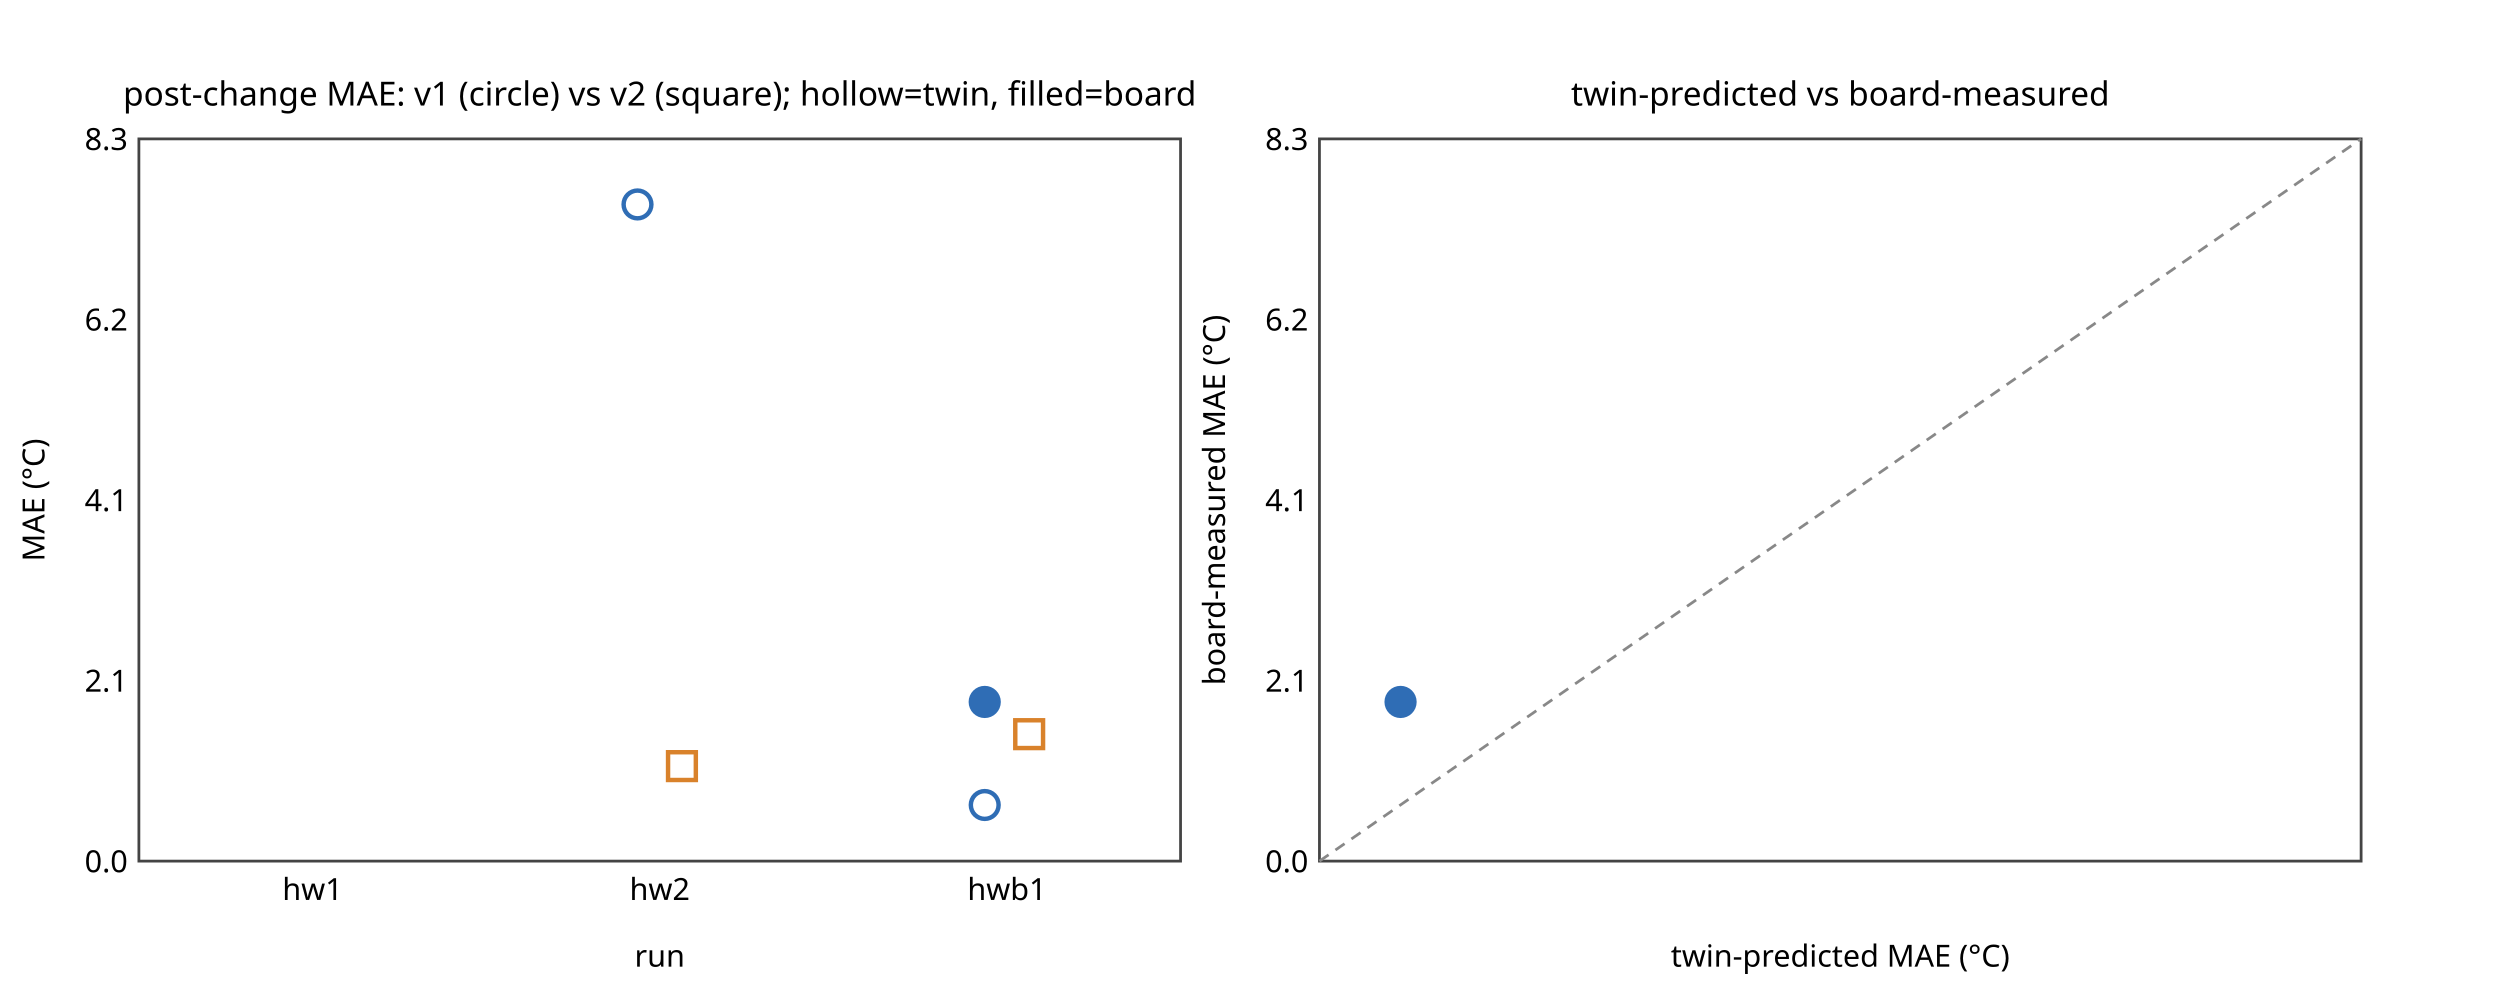
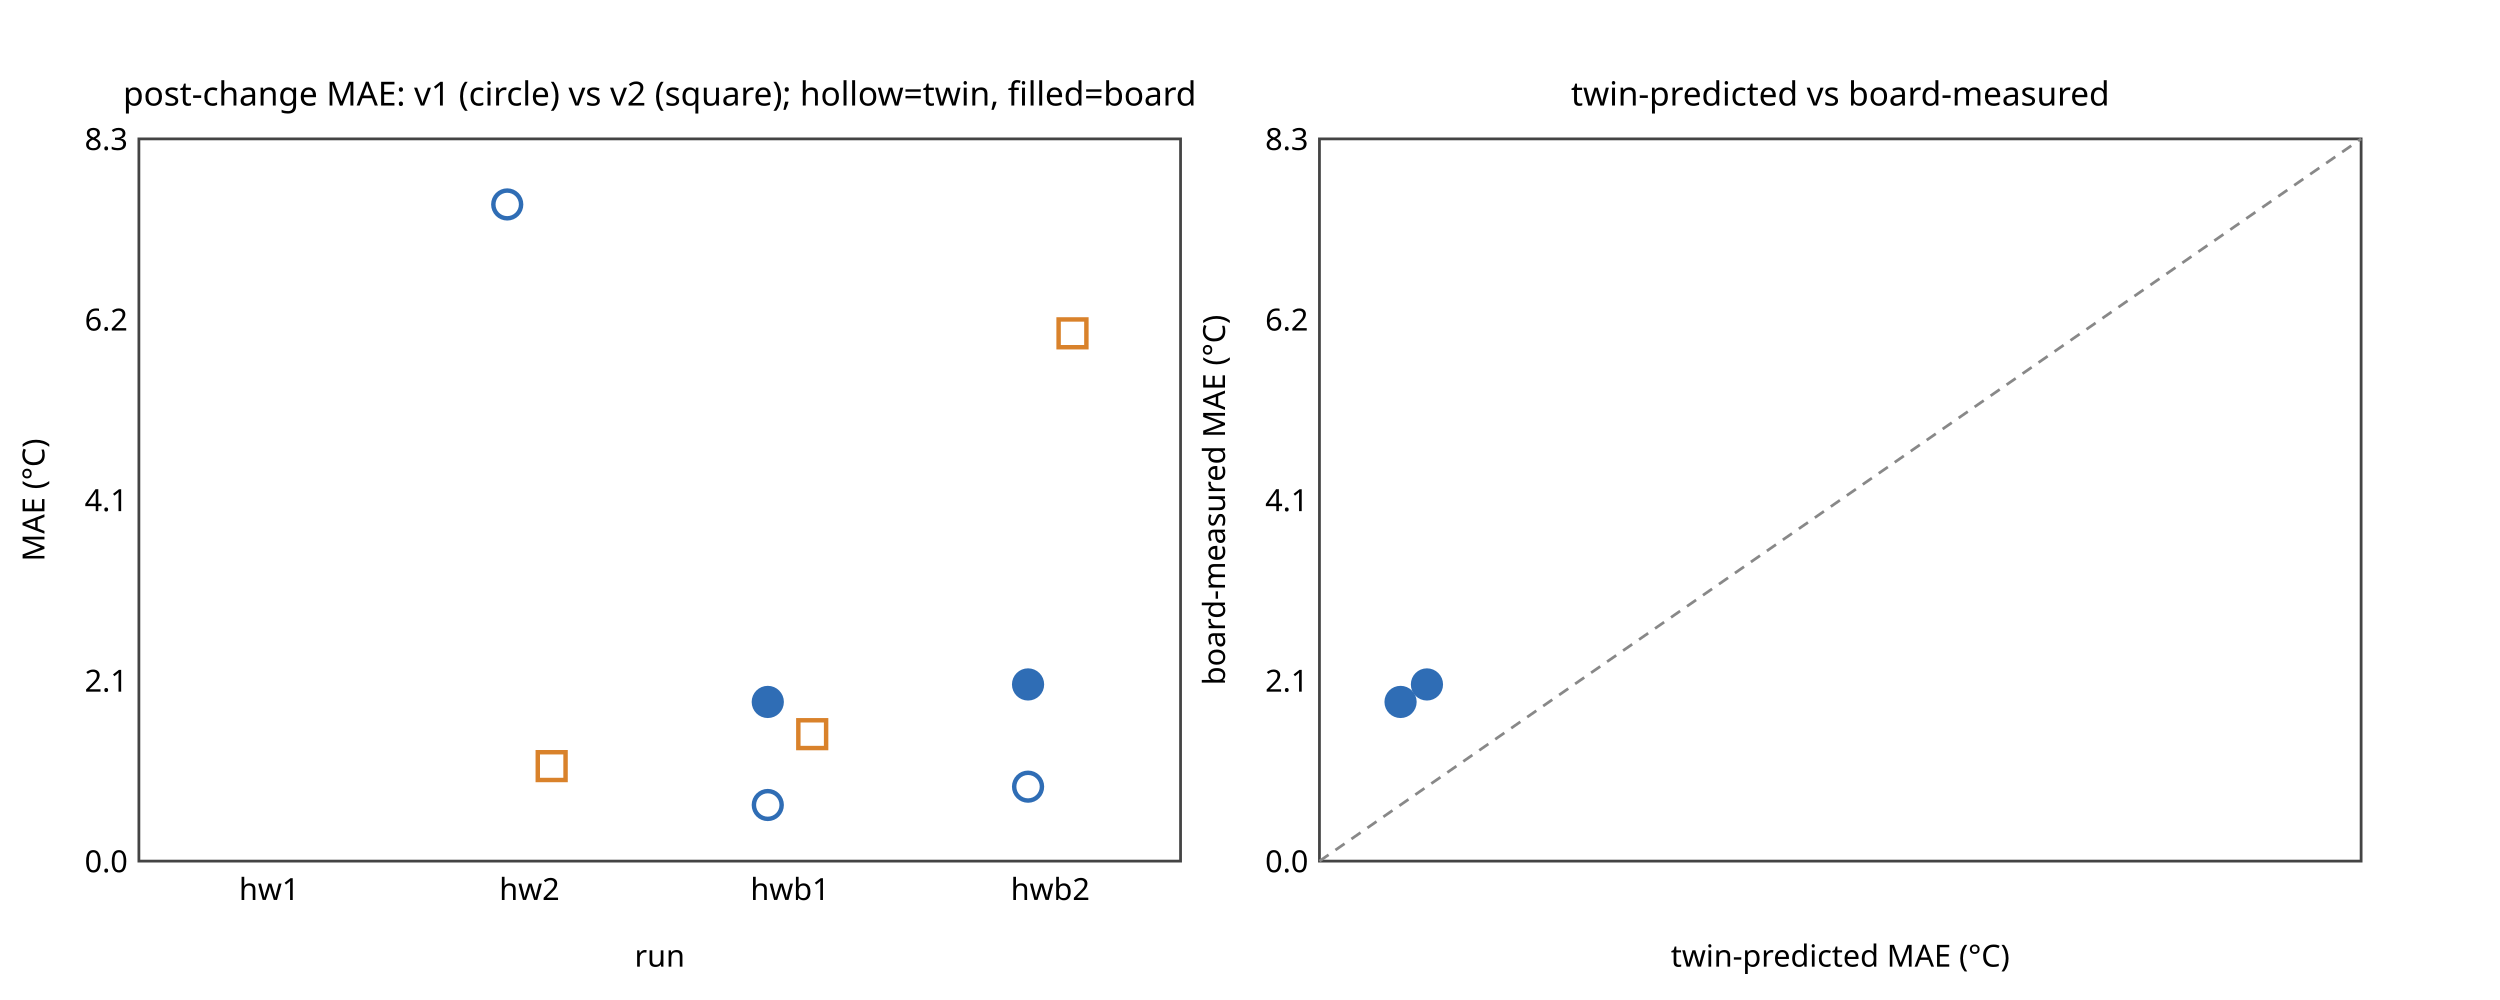
<svg xmlns="http://www.w3.org/2000/svg" width="900" height="360" viewBox="0 0 900 360" font-family="sans-serif" font-size="11">
  <rect width="900" height="360" fill="#ffffff" />
  <rect x="50.0" y="50" width="375.0" height="260" fill="none" stroke="#444" />
  <text x="237.5" y="38" text-anchor="middle" font-size="12">post-change MAE: v1 (circle) vs v2 (square); hollow=twin, filled=board</text>
  <text x="237.5" y="348" text-anchor="middle">run</text>
  <text x="16.0" y="180.0" text-anchor="middle" transform="rotate(-90 16.0 180.0)">MAE (°C)</text>
  <text x="46.0" y="314.0" text-anchor="end">0.0</text>
  <text x="46.0" y="249.0" text-anchor="end">2.1</text>
  <text x="46.0" y="184.0" text-anchor="end">4.1</text>
  <text x="46.0" y="119.0" text-anchor="end">6.2</text>
  <text x="46.0" y="54.0" text-anchor="end">8.3</text>
-   <text x="112.5" y="324" text-anchor="middle">hw1</text>
-   <text x="237.5" y="324" text-anchor="middle">hw2</text>
-   <circle cx="229.5" cy="73.6" r="5" fill="none" stroke="#2f6db5" stroke-width="1.6" />
-   <rect x="240.5" y="270.8" width="10" height="10" fill="none" stroke="#d9822b" stroke-width="1.6" />
-   <text x="362.5" y="324" text-anchor="middle">hwb1</text>
-   <circle cx="354.5" cy="289.8" r="5" fill="none" stroke="#2f6db5" stroke-width="1.6" />
-   <circle cx="354.5" cy="252.7" r="5" fill="#2f6db5" stroke="#2f6db5" stroke-width="1.6" />
-   <rect x="365.5" y="259.3" width="10" height="10" fill="none" stroke="#d9822b" stroke-width="1.6" />
+   <text x="96.9" y="324" text-anchor="middle">hw1</text>
+   <text x="190.6" y="324" text-anchor="middle">hw2</text>
+   <circle cx="182.6" cy="73.6" r="5" fill="none" stroke="#2f6db5" stroke-width="1.6" />
+   <rect x="193.6" y="270.8" width="10" height="10" fill="none" stroke="#d9822b" stroke-width="1.6" />
+   <text x="284.4" y="324" text-anchor="middle">hwb1</text>
+   <circle cx="276.4" cy="289.8" r="5" fill="none" stroke="#2f6db5" stroke-width="1.6" />
+   <circle cx="276.4" cy="252.7" r="5" fill="#2f6db5" stroke="#2f6db5" stroke-width="1.6" />
+   <rect x="287.4" y="259.3" width="10" height="10" fill="none" stroke="#d9822b" stroke-width="1.6" />
+   <text x="378.1" y="324" text-anchor="middle">hwb2</text>
+   <circle cx="370.1" cy="283.2" r="5" fill="none" stroke="#2f6db5" stroke-width="1.6" />
+   <circle cx="370.1" cy="246.4" r="5" fill="#2f6db5" stroke="#2f6db5" stroke-width="1.6" />
+   <rect x="381.1" y="115.0" width="10" height="10" fill="none" stroke="#d9822b" stroke-width="1.6" />
  <rect x="475.0" y="50" width="375.0" height="260" fill="none" stroke="#444" />
  <text x="662.5" y="38" text-anchor="middle" font-size="12">twin-predicted vs board-measured</text>
  <text x="662.5" y="348" text-anchor="middle">twin-predicted MAE (°C)</text>
  <text x="441.0" y="180.0" text-anchor="middle" transform="rotate(-90 441.0 180.0)">board-measured MAE (°C)</text>
  <text x="471.0" y="314.0" text-anchor="end">0.0</text>
  <text x="471.0" y="249.0" text-anchor="end">2.1</text>
  <text x="471.0" y="184.0" text-anchor="end">4.1</text>
  <text x="471.0" y="119.0" text-anchor="end">6.2</text>
  <text x="471.0" y="54.0" text-anchor="end">8.3</text>
  <line x1="475.0" y1="310" x2="850.0" y2="50" stroke="#888" stroke-dasharray="4 3" />
  <circle cx="504.2" cy="252.7" r="5" fill="#2f6db5" stroke="#2f6db5" stroke-width="1.6" />
+   <circle cx="513.7" cy="246.4" r="5" fill="#2f6db5" stroke="#2f6db5" stroke-width="1.6" />
</svg>
